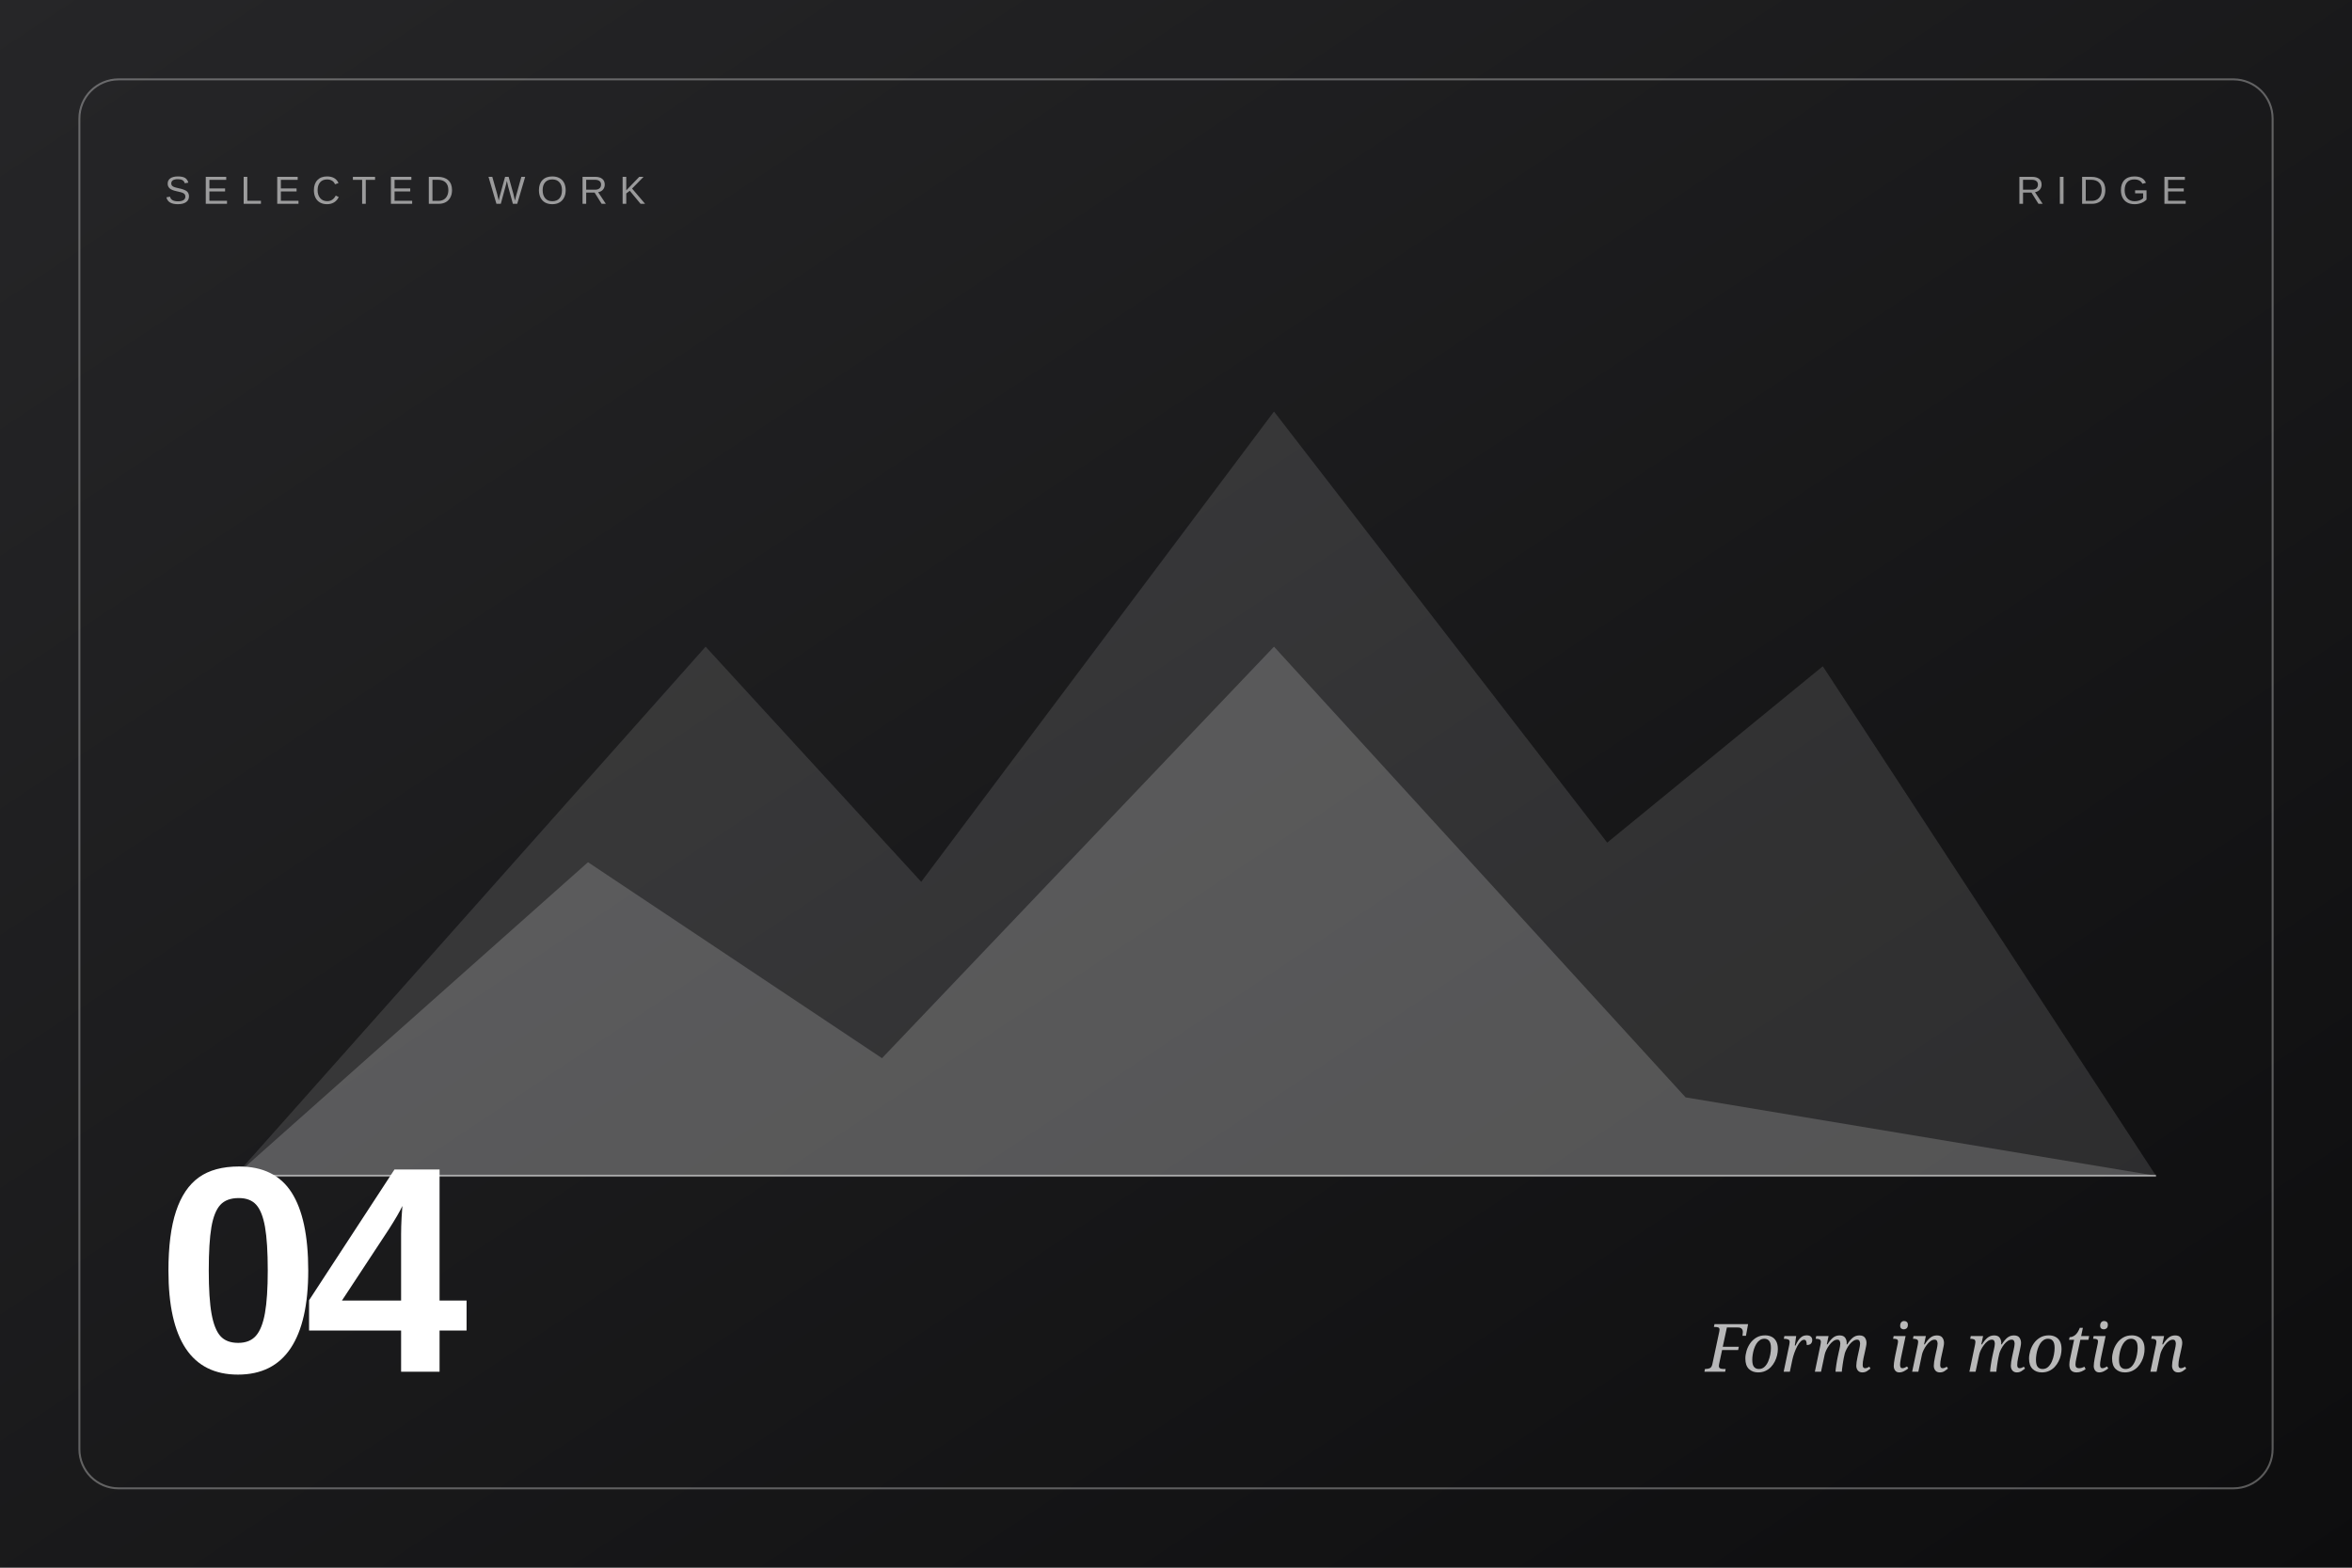
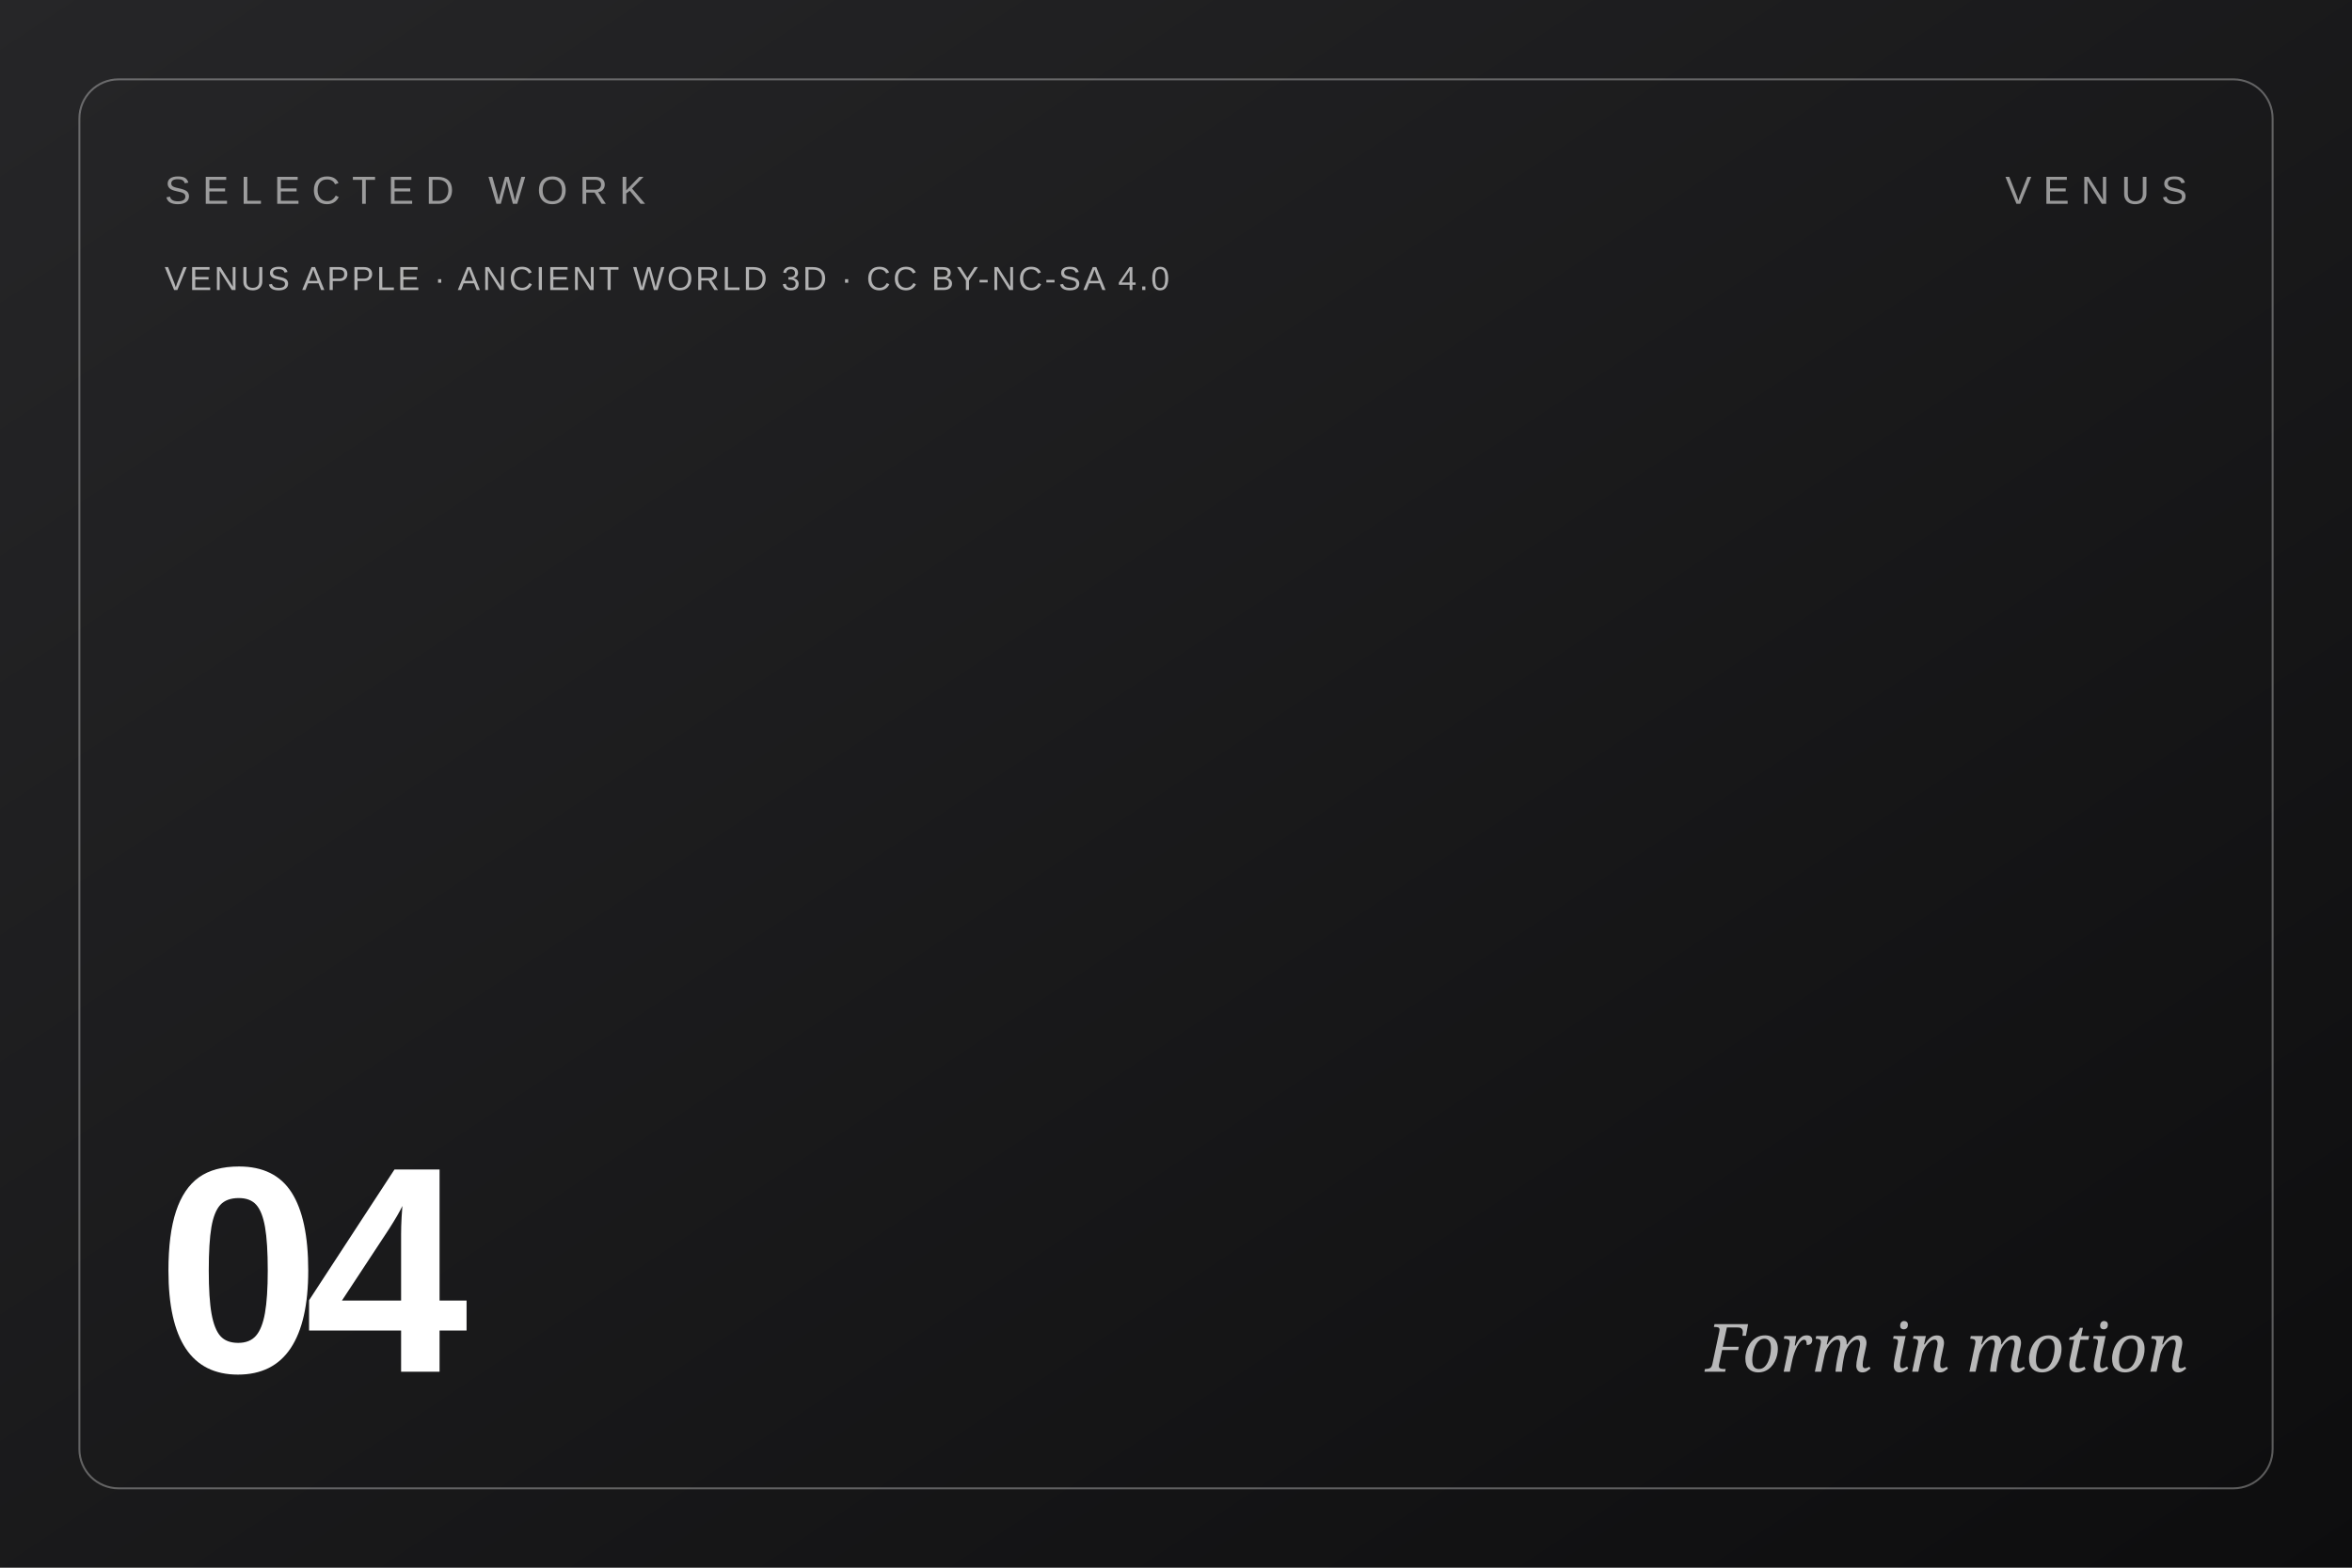
<svg xmlns="http://www.w3.org/2000/svg" width="1200" height="800" viewBox="0 0 1200 800">
  <defs>
    <linearGradient id="bg" x1="0" y1="0" x2="1" y2="1">
      <stop offset="0" stop-color="#262628" />
      <stop offset="1" stop-color="#0d0d0e" />
-     </linearGradient>
-     <radialGradient id="orb" cx=".38" cy=".32" r=".8">
-       <stop offset="0" stop-color="#ffffff" />
-       <stop offset=".45" stop-color="#8d8d90" />
-       <stop offset="1" stop-color="#0b0b0c" />
-     </radialGradient>
-     <linearGradient id="fade" x1="0" y1="0" x2="0" y2="1">
-       <stop offset="0" stop-color="#fff" stop-opacity=".9" />
-       <stop offset="1" stop-color="#fff" stop-opacity="0" />
    </linearGradient>
    <clipPath id="inner">
      <rect x="41" y="41" width="1118" height="718" rx="20" />
    </clipPath>
  </defs>
  <rect width="1200" height="800" fill="url(#bg)" />
  <g clip-path="url(#inner)">
-     <path d="M120 600 L360 330 L470 450 L650 210 L820 430 L930 340 L1100 600Z" fill="#fff" fill-opacity=".12" />
-     <path d="M120 600 L300 440 L450 540 L650 330 L860 560 L1100 600Z" fill="#fff" fill-opacity=".18" />
-     <path d="M120 600 H1100" stroke="#fff" stroke-opacity=".5" />
-   </g>
+ </g>
  <rect x="40.5" y="40.5" width="1119" height="719" rx="20" fill="none" stroke="#fff" stroke-opacity=".32" />
  <text x="84" y="104" font-family="Arial,Helvetica,sans-serif" font-size="20" letter-spacing="6" fill="#fff" fill-opacity=".55">SELECTED WORK</text>
-   <text x="1116" y="104" text-anchor="end" font-family="Arial,Helvetica,sans-serif" font-size="20" letter-spacing="6" fill="#fff" fill-opacity=".55">RIDGE</text>
+   <text x="1116" y="104" text-anchor="end" font-family="Arial,Helvetica,sans-serif" font-size="20" letter-spacing="6" fill="#fff" fill-opacity=".55">VENUS</text>
+   <text x="84" y="148" font-family="Arial,Helvetica,sans-serif" font-size="17" letter-spacing="1.3" fill="#fff" fill-opacity=".65">VENUS APPLE · ANCIENT WORLD 3D · CC BY-NC-SA 4.0</text>
  <text x="80" y="700" font-family="Arial,Helvetica,sans-serif" font-size="150" font-weight="700" letter-spacing="-8" fill="#fff">04</text>
  <text x="1116" y="700" text-anchor="end" font-family="Georgia,serif" font-style="italic" font-size="34" fill="#fff" fill-opacity=".7">Form in motion</text>
</svg>
